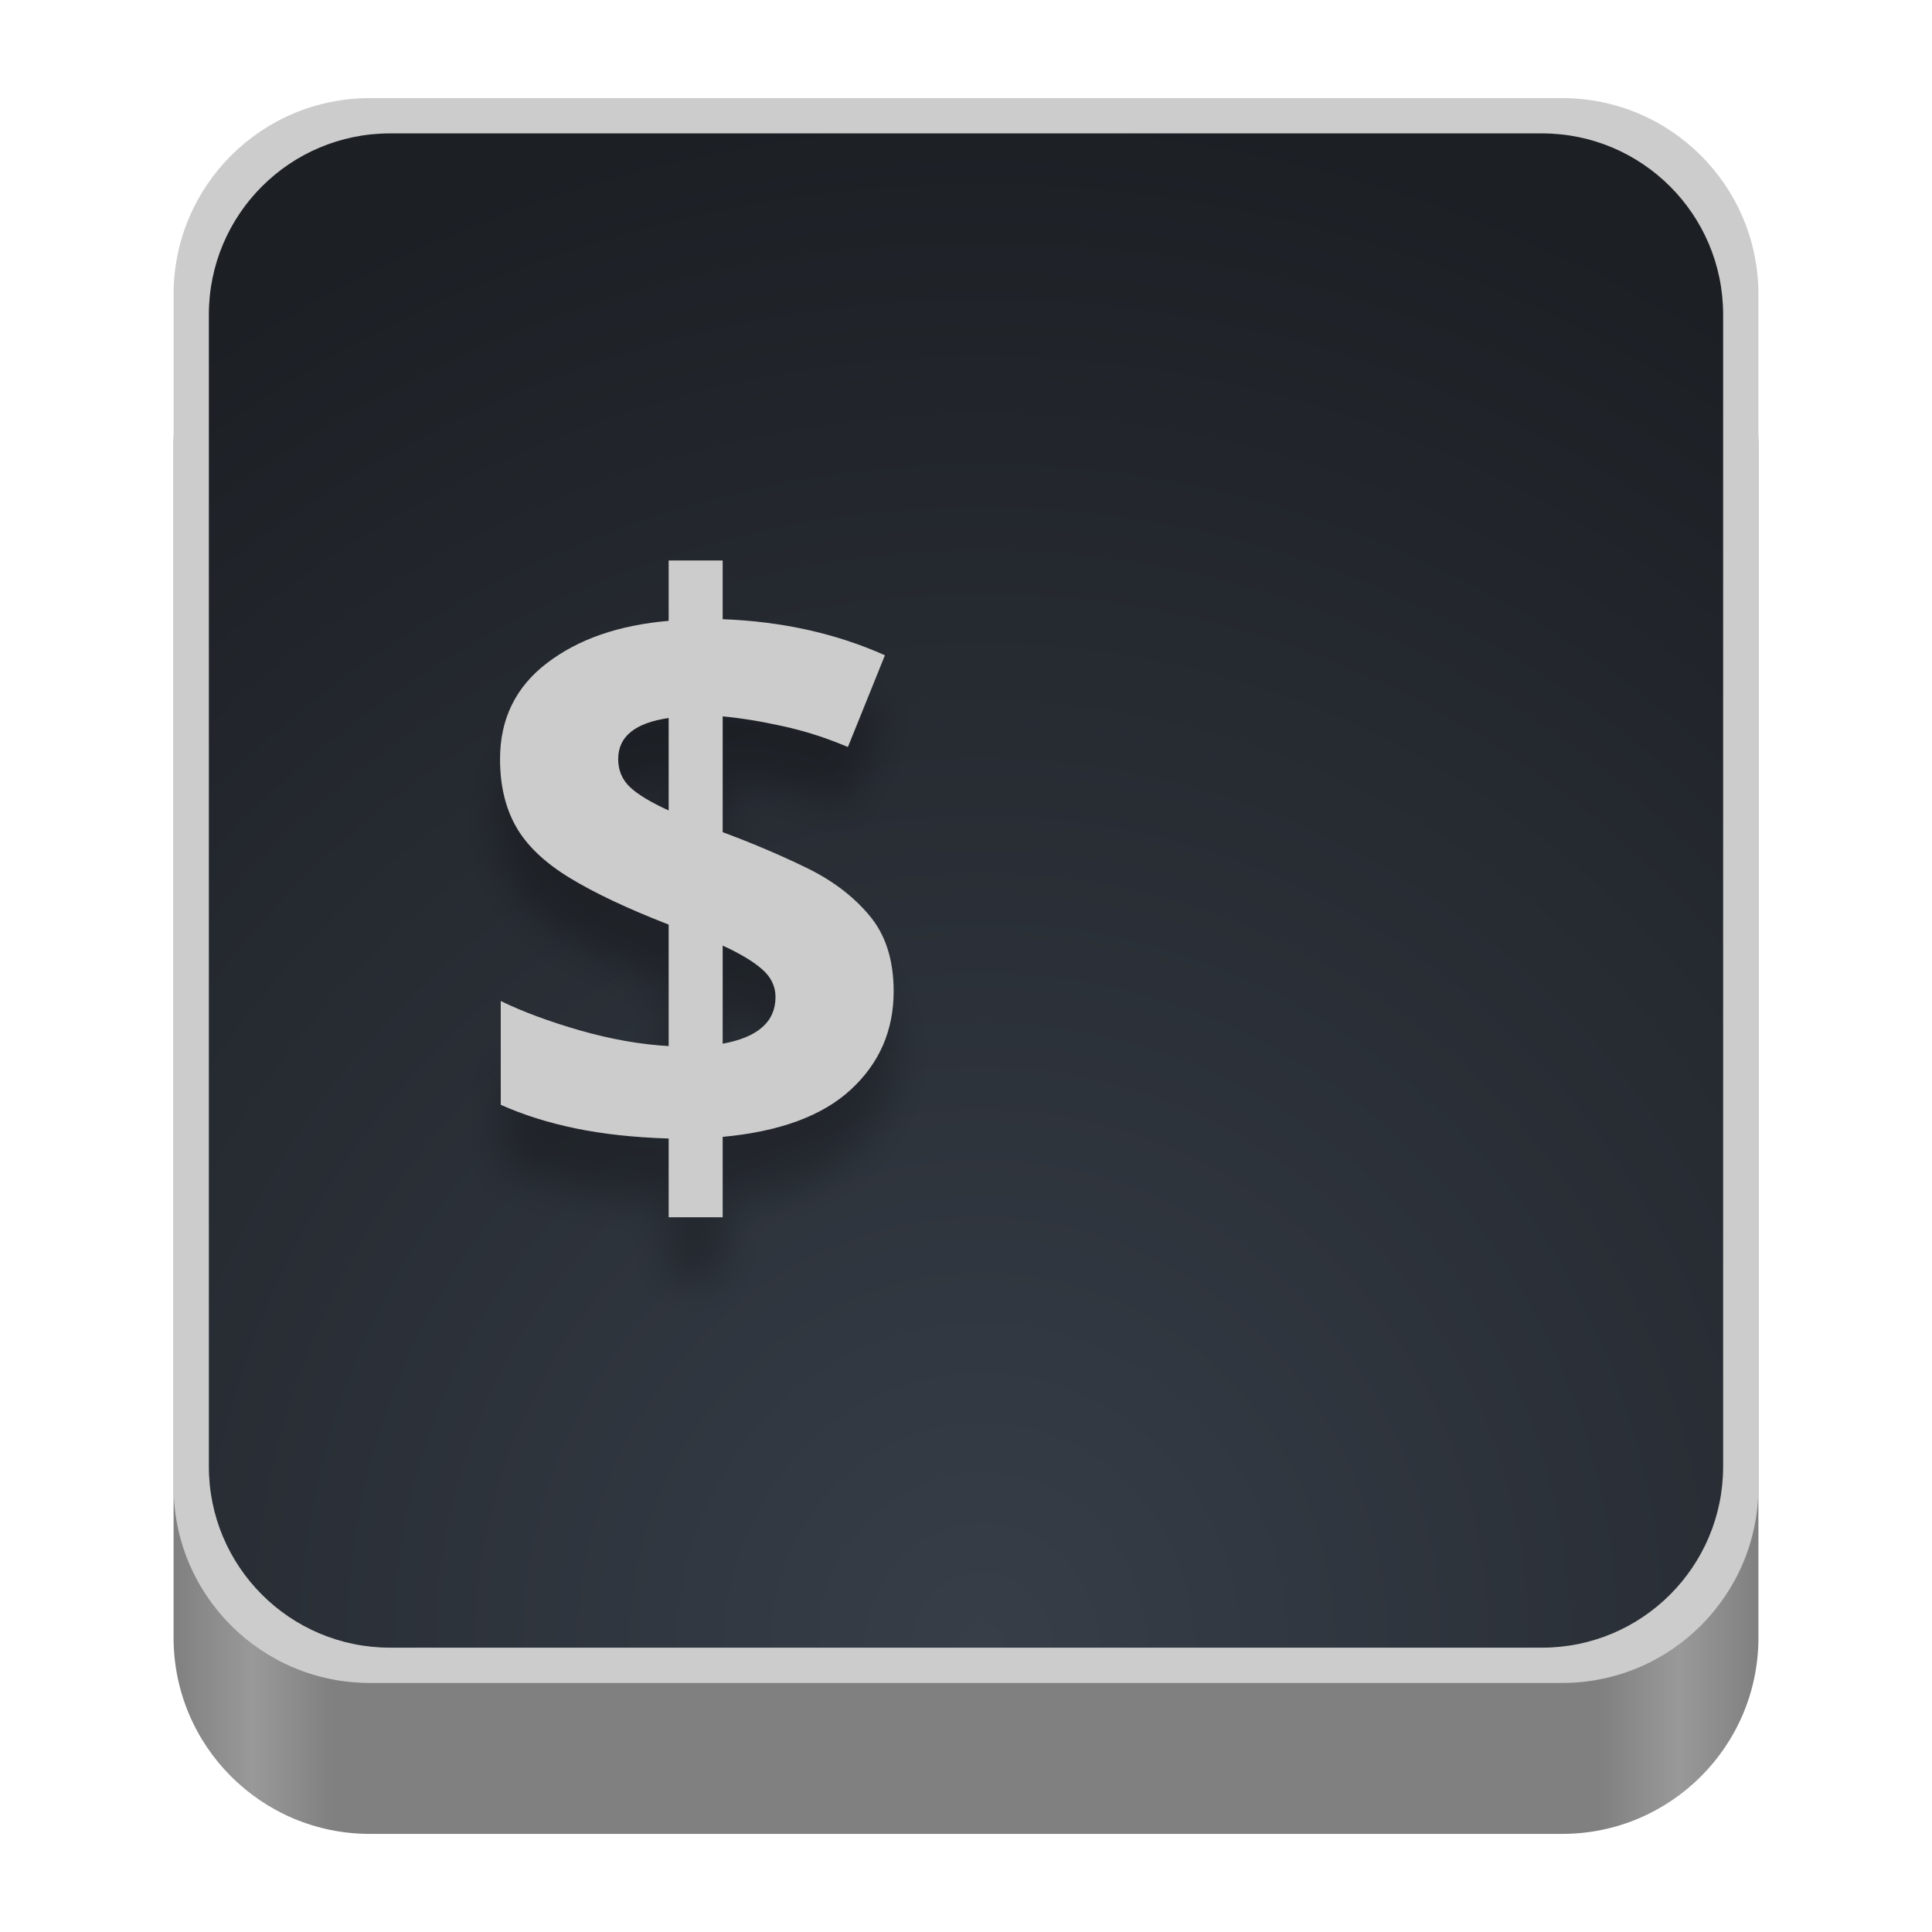
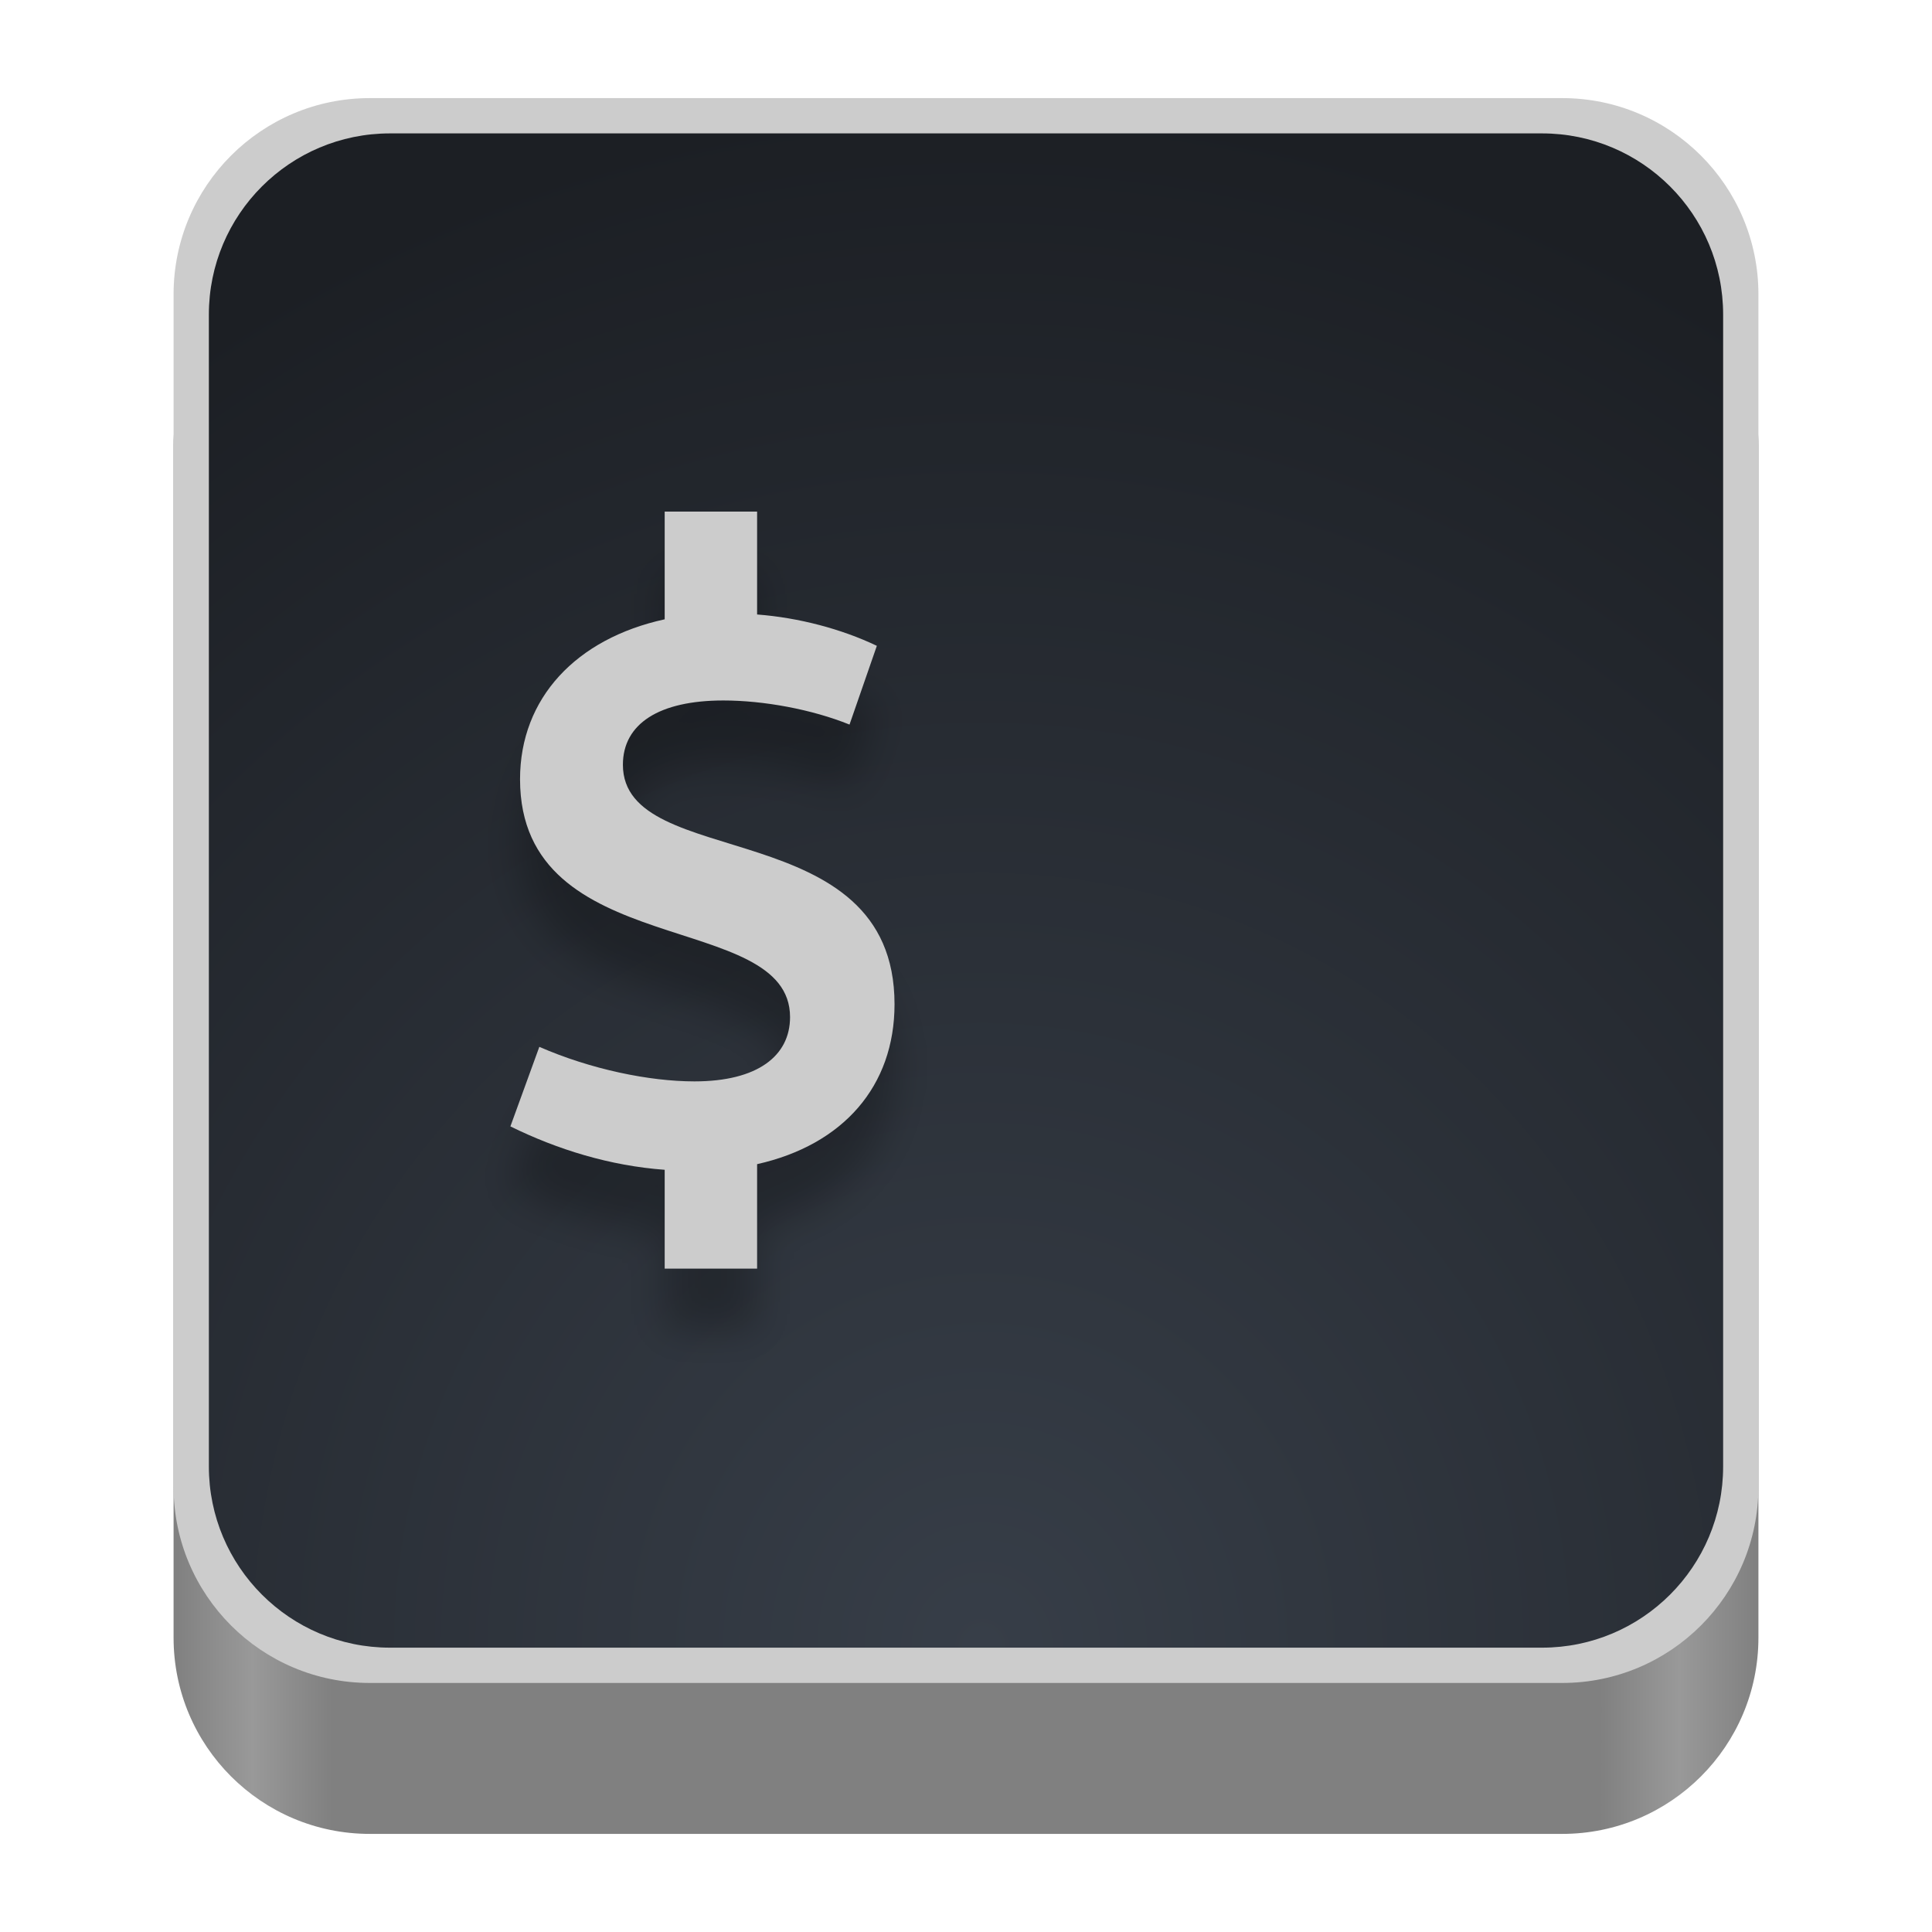
<svg xmlns="http://www.w3.org/2000/svg" xmlns:xlink="http://www.w3.org/1999/xlink" width="128" height="128" viewBox="0 0 128 128" version="1.1" id="svg5" xml:space="preserve">
  <defs id="defs2">
    <linearGradient id="linearGradient538">
      <stop style="stop-color:#373e48;stop-opacity:1" offset="0" id="stop534" />
      <stop style="stop-color:#1c1f24;stop-opacity:1" offset="1" id="stop536" />
    </linearGradient>
    <linearGradient y2="236" x2="96" y1="236" x1="32" gradientTransform="translate(604.8168,170.5864)" gradientUnits="userSpaceOnUse" id="linearGradient1099" xlink:href="#linearGradient1036" />
    <linearGradient id="linearGradient1036">
      <stop id="stop1032" offset="0" style="stop-color:#d5d3cf;stop-opacity:1;" />
      <stop id="stop1034" offset="1" style="stop-color:#f6f5f4;stop-opacity:1" />
    </linearGradient>
    <radialGradient r="32" fy="-76" fx="-244" cy="-76" cx="-244" gradientTransform="matrix(0.8833333,0,0,0.8833333,-460.3502,463.1197)" gradientUnits="userSpaceOnUse" id="radialGradient1103" xlink:href="#linearGradient1069" />
    <linearGradient id="linearGradient1069">
      <stop id="stop1065" offset="0" style="stop-color:#d5d3cf;stop-opacity:1" />
      <stop id="stop1067-1" offset="1" style="stop-color:#949390;stop-opacity:1" />
    </linearGradient>
    <linearGradient gradientUnits="userSpaceOnUse" y2="232" x2="64" y1="262.5" x1="64" id="linearGradient1027" xlink:href="#linearGradient1025" gradientTransform="translate(-470.5864,432.8168)" />
    <linearGradient id="linearGradient1025">
      <stop id="stop1021" offset="0" style="stop-color:#9a9996;stop-opacity:1" />
      <stop id="stop1023" offset="1" style="stop-color:#77767b;stop-opacity:1" />
    </linearGradient>
    <clipPath clipPathUnits="userSpaceOnUse" id="clipPath1609-7">
      <path id="path1611-5" d="m 252,116 28,-28 v -8 h -36 v 36 z" style="fill:#e74747;stroke:none;stroke-width:0.25px;stroke-linecap:butt;stroke-linejoin:miter;stroke-opacity:1" />
    </clipPath>
    <radialGradient r="32" fy="-76" fx="-244" cy="-76" cx="-244" gradientTransform="matrix(0.8833333,0,0,0.8833333,-460.3502,463.1197)" gradientUnits="userSpaceOnUse" id="radialGradient1103-5" xlink:href="#linearGradient1069" />
    <clipPath clipPathUnits="userSpaceOnUse" id="clipPath1609-7-7">
      <path id="path1611-5-0" d="m 252,116 28,-28 v -8 h -36 v 36 z" style="fill:#e74747;stroke:none;stroke-width:0.25px;stroke-linecap:butt;stroke-linejoin:miter;stroke-opacity:1" />
    </clipPath>
    <clipPath clipPathUnits="userSpaceOnUse" id="clipPath744">
      <rect style="fill:#1e88e5;fill-opacity:1;stroke-width:0.265" id="rect746" width="541.867" height="541.867" x="0" y="1.5987212e-14" rx="79.375" ry="79.375" />
    </clipPath>
    <clipPath clipPathUnits="userSpaceOnUse" id="clipPath62">
      <rect style="fill:#1e88e5;fill-opacity:1;stroke-width:0.265" id="rect64" width="541.867" height="541.867" x="2.2507105e-05" y="-0.422" rx="79.375" ry="79.375" />
    </clipPath>
    <radialGradient r="32" fy="-76" fx="-244" cy="-76" cx="-244" gradientTransform="matrix(0.8833333,0,0,0.8833333,-460.3502,463.1197)" gradientUnits="userSpaceOnUse" id="radialGradient1103-6" xlink:href="#linearGradient1069" />
    <clipPath clipPathUnits="userSpaceOnUse" id="clipPath1609-7-2">
      <path id="path1611-5-3" d="m 252,116 28,-28 v -8 h -36 v 36 z" style="fill:#e74747;stroke:none;stroke-width:0.25px;stroke-linecap:butt;stroke-linejoin:miter;stroke-opacity:1" />
    </clipPath>
    <clipPath clipPathUnits="userSpaceOnUse" id="clipPath151">
      <rect style="fill:#999999;fill-opacity:1;stroke-width:0.265" id="rect153" width="541.867" height="541.867" x="-1.1368684e-13" y="-1.5987212e-14" rx="79.375" ry="79.375" />
    </clipPath>
    <clipPath clipPathUnits="userSpaceOnUse" id="clipPath1389">
      <g id="g1393" style="fill:#000000" transform="translate(-323.5837,74.511)">
        <path style="color:#000000;stroke-width:0.258;-inkscape-stroke:none" d="m 79.375,0 h 383.117 c 43.974,0 79.375,33.673 79.375,75.499 V 439.909 c 0,41.827 -35.401,75.499 -79.375,75.499 H 79.375 C 35.401,515.408 0,481.736 0,439.909 V 75.499 C 0,33.673 35.401,0 79.375,0 Z" id="path1391" />
      </g>
    </clipPath>
    <clipPath clipPathUnits="userSpaceOnUse" id="clipPath7585">
      <rect style="fill:#333333;fill-opacity:1;stroke-width:0.013" id="rect7587" width="27.32" height="27.32" x="114.565" y="35.763" rx="4.002" ry="4.002" />
    </clipPath>
    <clipPath clipPathUnits="userSpaceOnUse" id="clipPath1389-6">
      <g id="g1393-2" style="fill:#000000" transform="translate(-323.5837,74.511)">
        <path style="color:#000000;stroke-width:0.258;-inkscape-stroke:none" d="m 79.375,0 h 383.117 c 43.974,0 79.375,33.673 79.375,75.499 V 439.909 c 0,41.827 -35.401,75.499 -79.375,75.499 H 79.375 C 35.401,515.408 0,481.736 0,439.909 V 75.499 C 0,33.673 35.401,0 79.375,0 Z" id="path1391-9" />
      </g>
    </clipPath>
    <radialGradient r="32" fy="-76" fx="-244" cy="-76" cx="-244" gradientTransform="matrix(0.8833333,0,0,0.8833333,-460.3502,463.1197)" gradientUnits="userSpaceOnUse" id="radialGradient1103-56" xlink:href="#linearGradient1069" />
    <clipPath clipPathUnits="userSpaceOnUse" id="clipPath1609-7-0">
      <path id="path1611-5-9" d="m 252,116 28,-28 v -8 h -36 v 36 z" style="fill:#e74747;stroke:none;stroke-width:0.25px;stroke-linecap:butt;stroke-linejoin:miter;stroke-opacity:1" />
    </clipPath>
    <linearGradient id="linearGradient8241-3">
      <stop style="stop-color:#808080;stop-opacity:1" offset="0" id="stop8237-6" />
      <stop style="stop-color:#999999;stop-opacity:1" offset="0.05" id="stop9349-0" />
      <stop style="stop-color:#808080;stop-opacity:1" offset="0.1" id="stop21746-6" />
      <stop style="stop-color:#808080;stop-opacity:1" offset="0.9" id="stop21940-2" />
      <stop style="stop-color:#999999;stop-opacity:1" offset="0.95" id="stop9351-6" />
      <stop style="stop-color:#808080;stop-opacity:1" offset="1" id="stop8239-1" />
    </linearGradient>
    <radialGradient r="32" fy="-76" fx="-244" cy="-76" cx="-244" gradientTransform="matrix(0.8833333,0,0,0.8833333,-460.3502,463.1197)" gradientUnits="userSpaceOnUse" id="radialGradient1103-5-8" xlink:href="#linearGradient1069" />
    <clipPath clipPathUnits="userSpaceOnUse" id="clipPath1609-7-7-9">
      <path id="path1611-5-0-2" d="m 252,116 28,-28 v -8 h -36 v 36 z" style="fill:#e74747;stroke:none;stroke-width:0.25px;stroke-linecap:butt;stroke-linejoin:miter;stroke-opacity:1" />
    </clipPath>
    <clipPath clipPathUnits="userSpaceOnUse" id="clipPath744-0">
      <rect style="fill:#1e88e5;fill-opacity:1;stroke-width:0.265" id="rect746-2" width="541.867" height="541.867" x="0" y="1.5987212e-14" rx="79.375" ry="79.375" />
    </clipPath>
    <clipPath clipPathUnits="userSpaceOnUse" id="clipPath62-3">
      <rect style="fill:#1e88e5;fill-opacity:1;stroke-width:0.265" id="rect64-7" width="541.867" height="541.867" x="2.2507105e-05" y="-0.422" rx="79.375" ry="79.375" />
    </clipPath>
    <radialGradient r="32" fy="-76" fx="-244" cy="-76" cx="-244" gradientTransform="matrix(0.8833333,0,0,0.8833333,-460.3502,463.1197)" gradientUnits="userSpaceOnUse" id="radialGradient1103-6-5" xlink:href="#linearGradient1069" />
    <clipPath clipPathUnits="userSpaceOnUse" id="clipPath1609-7-2-2">
      <path id="path1611-5-3-2" d="m 252,116 28,-28 v -8 h -36 v 36 z" style="fill:#e74747;stroke:none;stroke-width:0.25px;stroke-linecap:butt;stroke-linejoin:miter;stroke-opacity:1" />
    </clipPath>
    <clipPath clipPathUnits="userSpaceOnUse" id="clipPath151-8">
      <rect style="fill:#999999;fill-opacity:1;stroke-width:0.265" id="rect153-9" width="541.867" height="541.867" x="-1.1368684e-13" y="-1.5987212e-14" rx="79.375" ry="79.375" />
    </clipPath>
    <clipPath clipPathUnits="userSpaceOnUse" id="clipPath1389-7">
      <g id="g1393-3" style="fill:#000000" transform="translate(-323.5837,74.511)">
        <path style="color:#000000;stroke-width:0.258;-inkscape-stroke:none" d="m 79.375,0 h 383.117 c 43.974,0 79.375,33.673 79.375,75.499 V 439.909 c 0,41.827 -35.401,75.499 -79.375,75.499 H 79.375 C 35.401,515.408 0,481.736 0,439.909 V 75.499 C 0,33.673 35.401,0 79.375,0 Z" id="path1391-6" />
      </g>
    </clipPath>
    <clipPath clipPathUnits="userSpaceOnUse" id="clipPath7585-1">
      <rect style="fill:#333333;fill-opacity:1;stroke-width:0.013" id="rect7587-2" width="27.32" height="27.32" x="114.565" y="35.763" rx="4.002" ry="4.002" />
    </clipPath>
    <clipPath clipPathUnits="userSpaceOnUse" id="clipPath1389-6-9">
      <g id="g1393-2-3" style="fill:#000000" transform="translate(-323.5837,74.511)">
        <path style="color:#000000;stroke-width:0.258;-inkscape-stroke:none" d="m 79.375,0 h 383.117 c 43.974,0 79.375,33.673 79.375,75.499 V 439.909 c 0,41.827 -35.401,75.499 -79.375,75.499 H 79.375 C 35.401,515.408 0,481.736 0,439.909 V 75.499 C 0,33.673 35.401,0 79.375,0 Z" id="path1391-9-1" />
      </g>
    </clipPath>
    <linearGradient xlink:href="#linearGradient8241-3" id="linearGradient1238" gradientUnits="userSpaceOnUse" x1="11.5" y1="120.5" x2="116.5" y2="120.5" gradientTransform="translate(0,2)" />
    <radialGradient xlink:href="#linearGradient538" id="radialGradient565" cx="65.069" cy="104.72" fx="65.069" fy="104.72" r="50.162" gradientUnits="userSpaceOnUse" gradientTransform="matrix(1.926865,0,0,2.046611,-60.31055,-104.16)" />
    <filter style="color-interpolation-filters:sRGB;" id="filter517" x="-0.123" y="-0.062" width="1.245" height="1.206">
      <feFlood flood-opacity="0.251" flood-color="rgb(0,0,0)" result="flood" id="feFlood507" />
      <feComposite in="flood" in2="SourceGraphic" operator="in" result="composite1" id="feComposite509" />
      <feGaussianBlur in="composite1" stdDeviation="1.3" result="blur" id="feGaussianBlur511" />
      <feOffset dx="4.57967e-15" dy="4.1" result="offset" id="feOffset513" />
      <feComposite in="SourceGraphic" in2="offset" operator="over" result="composite2" id="feComposite515" />
    </filter>
  </defs>
  <g id="layer2">
    <g id="g614" transform="translate(0,-1)">
      <rect style="fill:url(#linearGradient1238);fill-opacity:1" id="rect1236" width="105" height="105" x="11.5" y="17.5" rx="13" ry="13" />
      <rect style="fill:#cccccc;fill-opacity:1" id="rect443" width="105" height="105" x="11.5" y="7.5" rx="13" ry="13" />
      <rect style="fill:url(#radialGradient565);fill-opacity:1;stroke-width:0.955" id="rect338" width="100.324" height="100.324" x="13.838" y="9.838" rx="12" ry="12" />
-       <text xml:space="preserve" style="font-style:normal;font-variant:normal;font-weight:bold;font-stretch:normal;font-size:53.243px;font-family:Cantarell;-inkscape-font-specification:'Cantarell Bold';fill:#cccccc;stroke-width:27.921;stroke-linecap:square;stroke-linejoin:round;paint-order:markers stroke fill;filter:url(#filter517)" x="30.833" y="78.555" id="text472">
-         <tspan id="tspan470" x="30.833" y="78.555" style="font-style:normal;font-variant:normal;font-weight:bold;font-stretch:normal;font-family:Cantarell;-inkscape-font-specification:'Cantarell Bold';stroke-width:27.921">$</tspan>
-       </text>
+       <path id="text472" style="fill:#cccccc;stroke-width:27.921;stroke-linecap:square;stroke-linejoin:round;paint-order:markers stroke fill;filter:url(#filter517)" d="M44.037 85.051H50.16V78.129C55.857 76.851 59.265 72.965 59.265 67.534C59.265 54.809 41.269 58.802 41.269 51.668C41.269 48.952 43.665 47.408 47.924 47.408C50.586 47.408 53.781 47.994 56.283 49.005L58.093 43.788C55.751 42.67 52.929 41.924 50.16 41.711V34.896H44.037V42.031C38.181 43.308 34.454 47.248 34.454 52.626C34.454 64.765 52.343 61.198 52.343 68.386C52.343 70.941 50.214 72.645 46.007 72.645C43.026 72.645 39.139 71.846 35.732 70.356L33.815 75.627C36.956 77.171 40.417 78.236 44.037 78.502Z" />
    </g>
  </g>
</svg>
